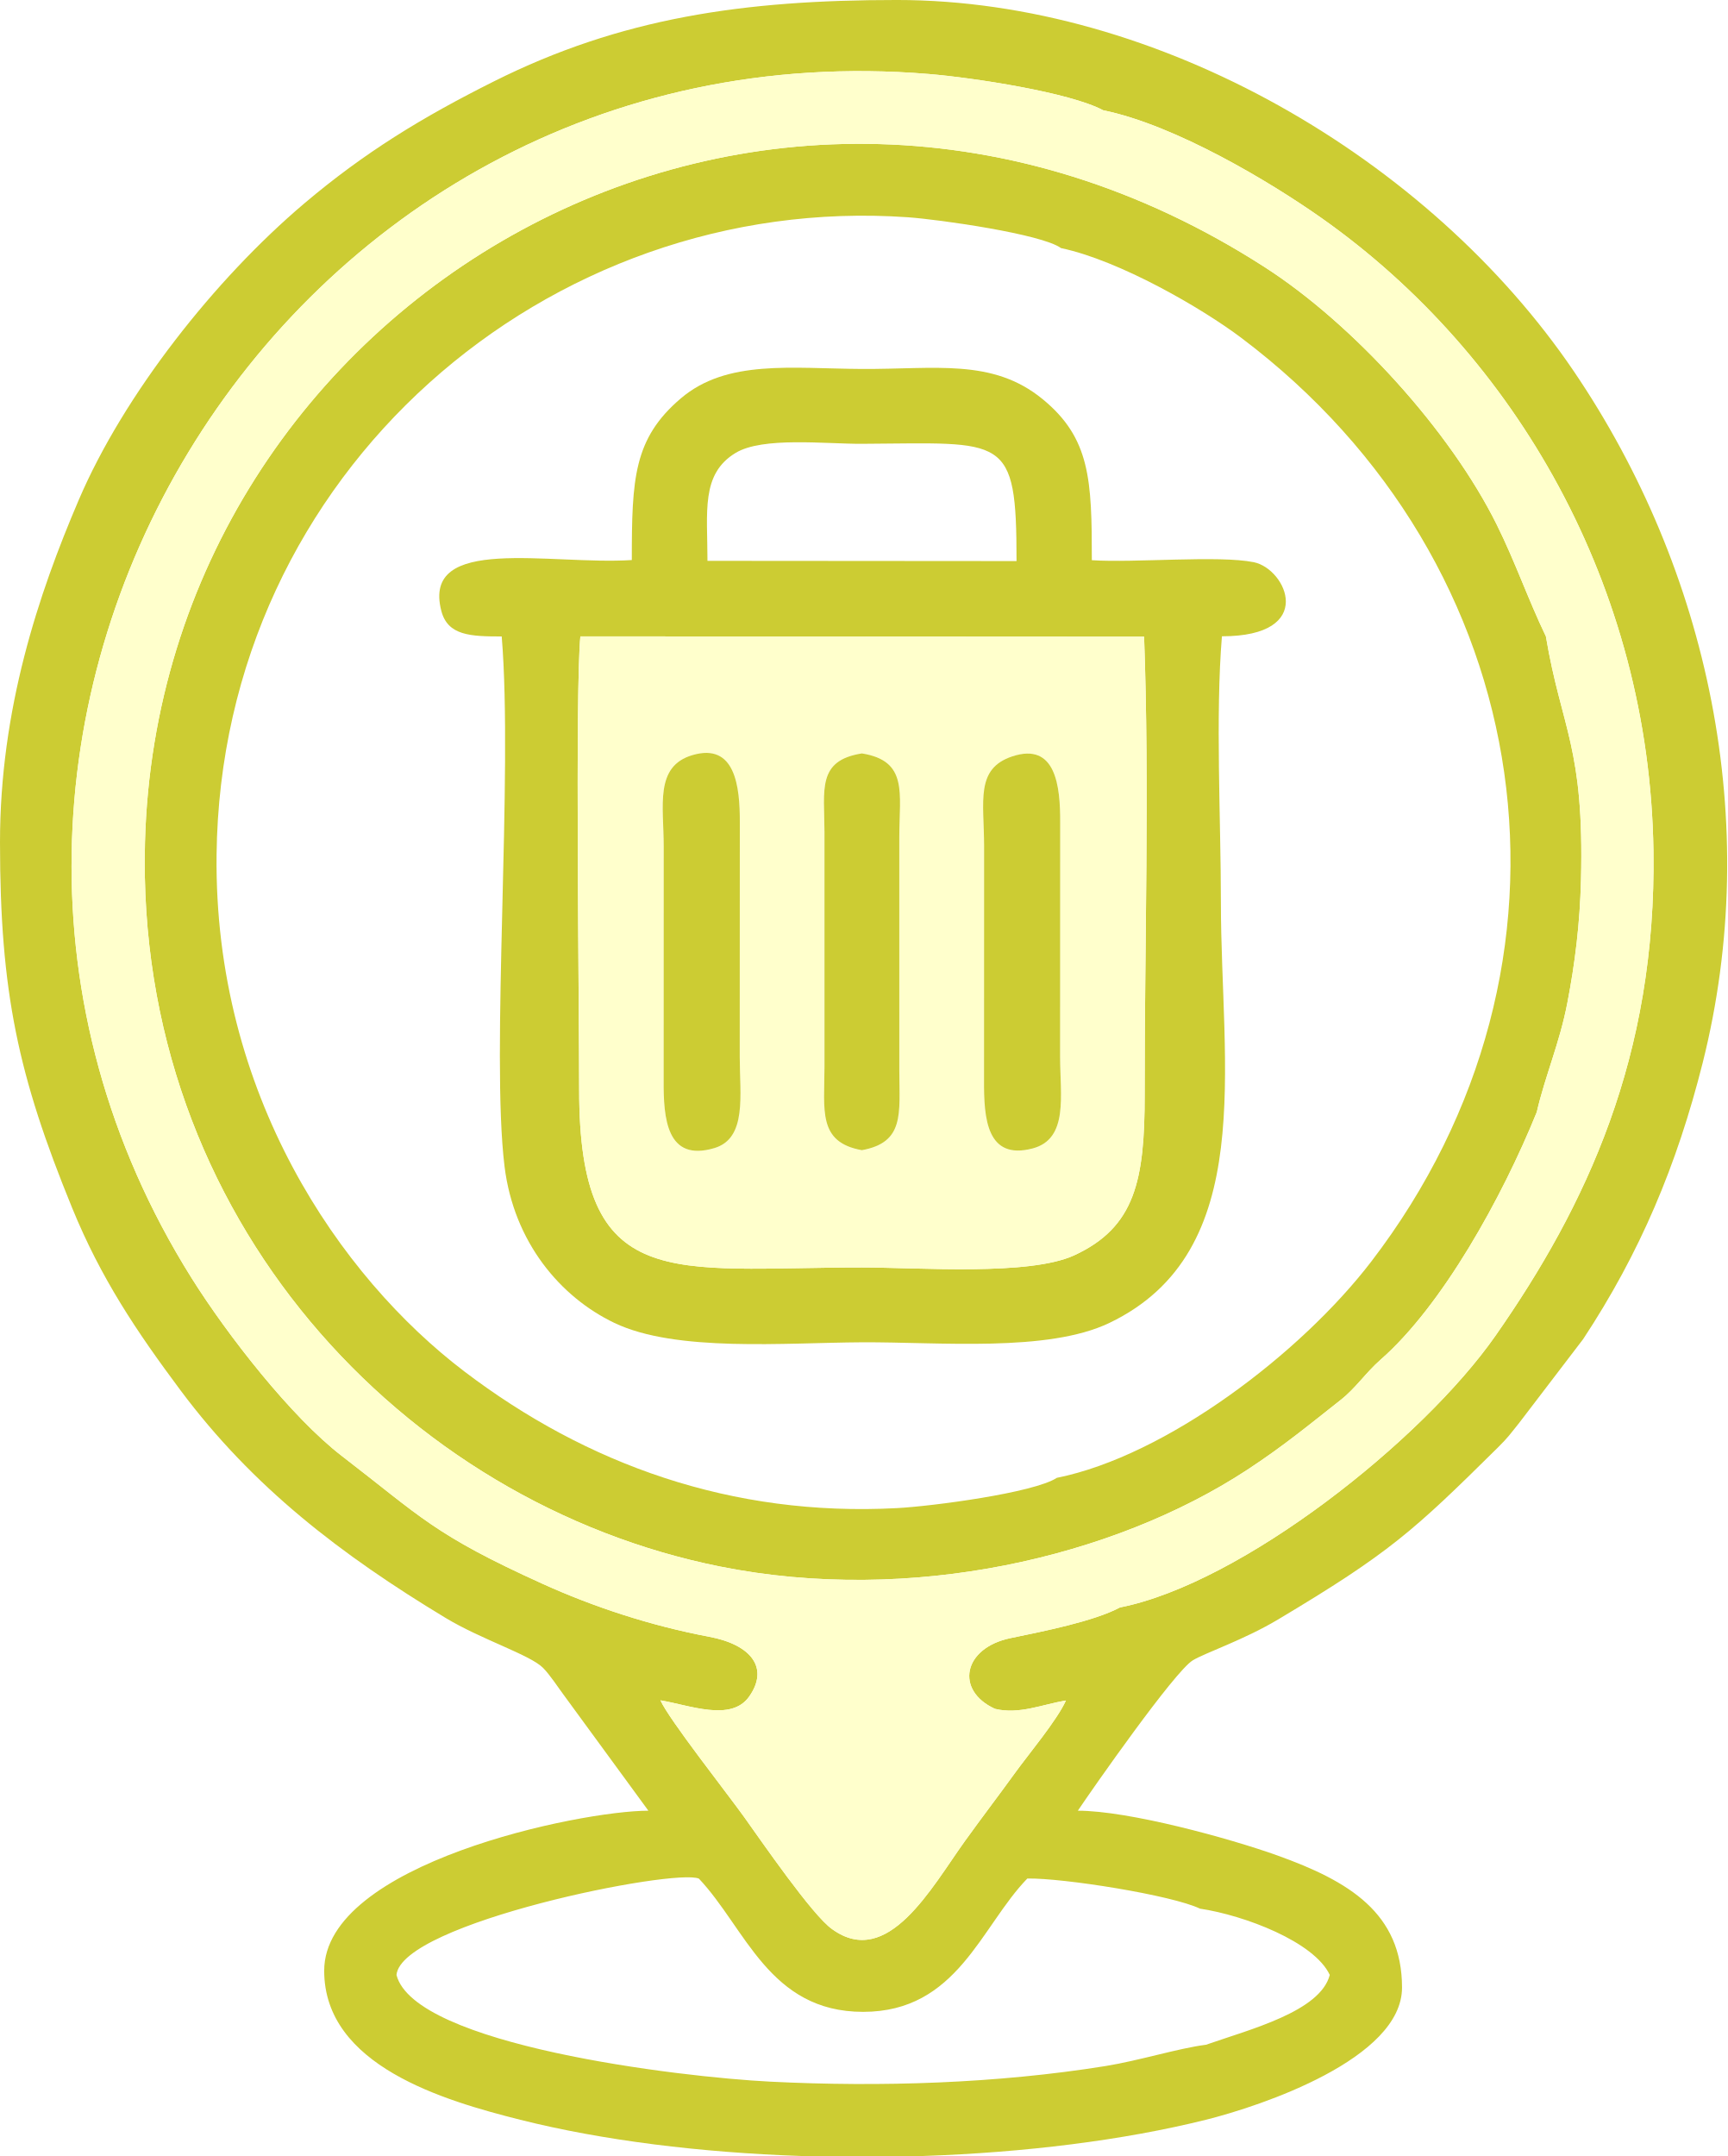
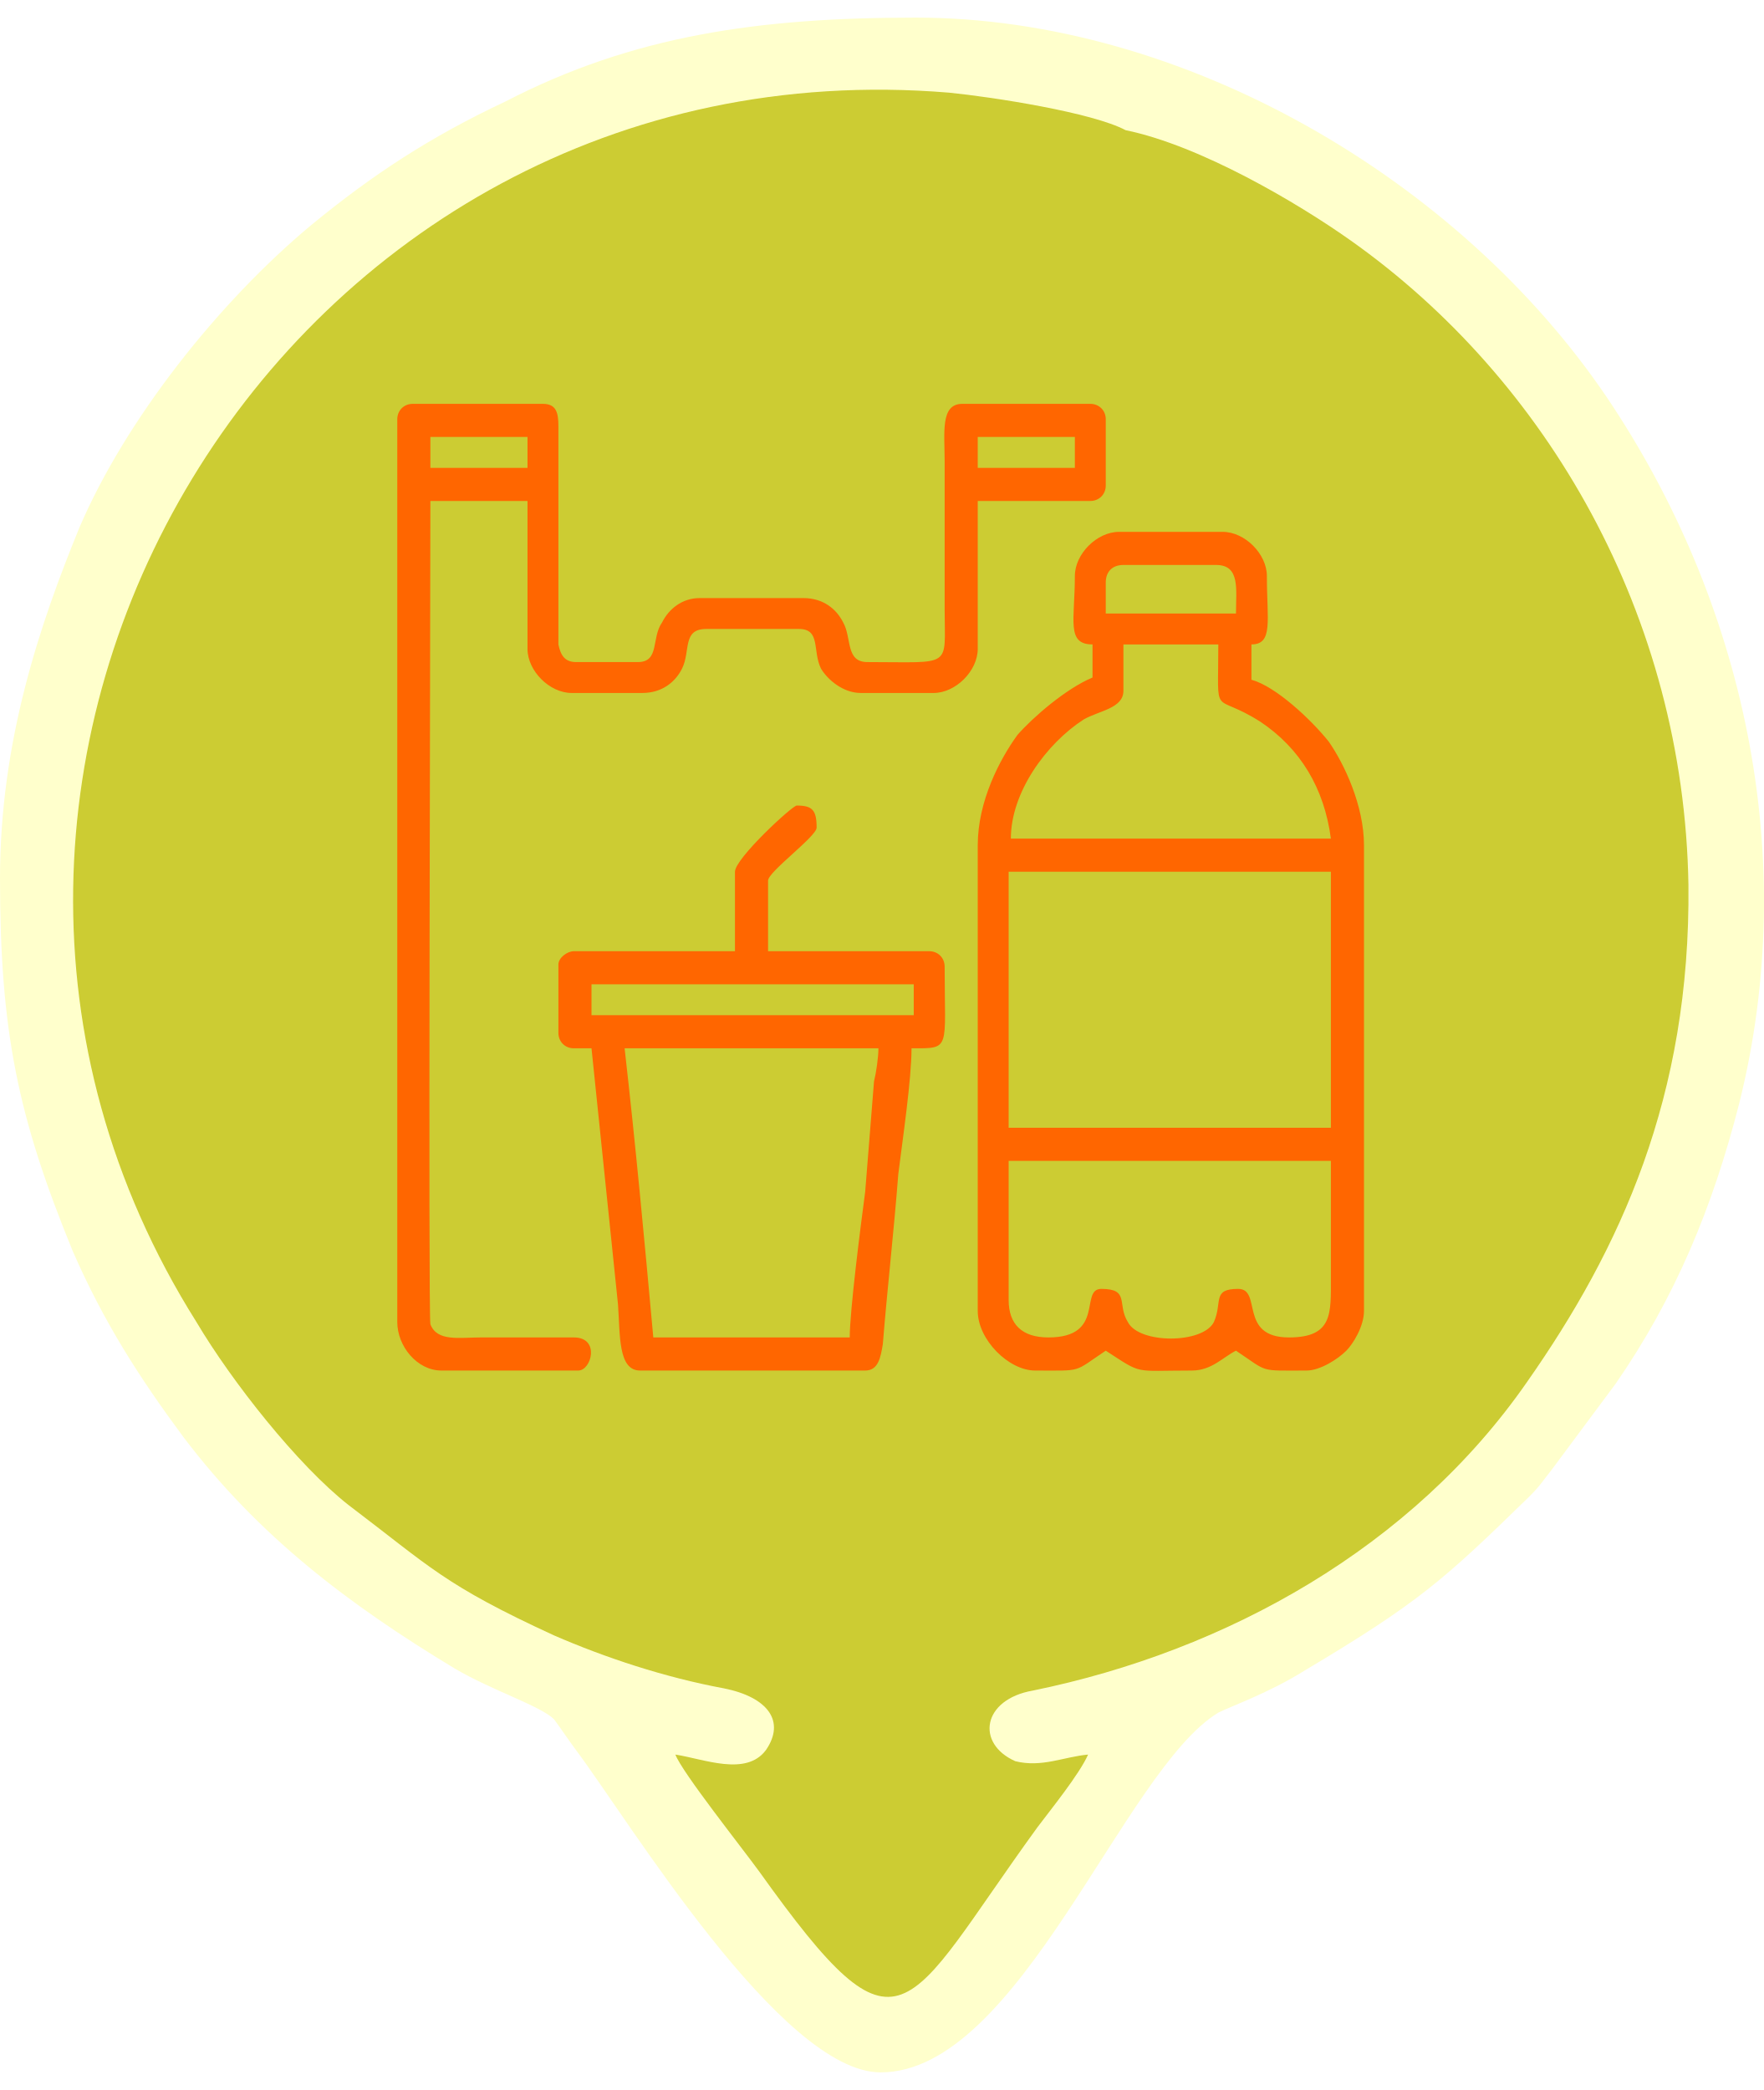
- <svg xmlns="http://www.w3.org/2000/svg" xml:space="preserve" width="41.331mm" height="51.585mm" version="1.1" style="shape-rendering:geometricPrecision; text-rendering:geometricPrecision; image-rendering:optimizeQuality; fill-rule:evenodd; clip-rule:evenodd" viewBox="0 0 1501.01 1873.4">
+ <svg xmlns="http://www.w3.org/2000/svg" xml:space="preserve" width="27px" height="32px" version="1.1" style="shape-rendering:geometricPrecision; text-rendering:geometricPrecision; image-rendering:optimizeQuality; fill-rule:evenodd; clip-rule:evenodd" viewBox="0 0 7.99 9.31">
  <defs>
    <style type="text/css">
   
-     .fil0 {fill:#CCCC33}
-     .fil1 {fill:#FFFFCC}
+     .fil1 {fill:#CCCC33}
+     .fil2 {fill:#FF6600}
+     .fil0 {fill:#FFFFCC}
   
  </style>
  </defs>
  <g id="Layer_x0020_1">
-     <path class="fil0" d="M1042.84 1658.47c38.62,5.76 99.32,28.8 112.8,57.6 -8.23,31.76 -69.18,47.24 -107.56,60.66 -23.68,2.98 -58.1,13.8 -87.19,18.48 -94.39,15.21 -196.21,18.37 -291.29,13.6 -80.41,-4.04 -309.45,-31.93 -325.04,-92.74 4.32,-45.29 242.25,-92.98 262.84,-83.67 40.58,42.94 61.05,115.75 142.7,115.75 81.94,-0.01 102.19,-74.1 142.7,-115.86 31.26,-0.55 125.75,14.48 150.05,26.18zm-240.48 214.93l-105.97 0c-87.45,-3 -172.59,-13.45 -244.16,-31.45 -66.51,-16.72 -170.49,-47.04 -170.49,-129.55 0,-93.16 222.56,-139.04 281.74,-139.04l-72.65 -99.32c-5.85,-7.8 -12.82,-18.74 -19.01,-24.9 -11.33,-11.28 -53.64,-24.59 -84.7,-43.36 -90.37,-54.6 -167.32,-113.33 -230.31,-197.79 -38.06,-51.03 -69.01,-97.01 -94.1,-158.37 -46.83,-114.56 -62.71,-187.11 -62.71,-317.83 0,-115.47 33.26,-215.23 68.46,-297.44 39.23,-91.62 118.4,-191.96 196.06,-257.65 52.31,-44.24 102.25,-74.74 164.75,-106.01 110.25,-55.17 216.46,-70.7 350.09,-70.7 226.94,0 462.79,137.46 588.41,322.68 116.96,172.45 164.51,391.94 111.94,600.87 -22.4,89.01 -54.55,165.27 -103.88,240.06l-55.45 72.62c-7.75,9.61 -9.42,12.44 -18.67,21.58 -73.45,72.62 -94.1,91.55 -190.93,149.36 -30.03,17.93 -63.38,28.97 -74.21,35.56 -15.89,9.67 -87.33,111.9 -99.88,130.64 44.22,0 131.56,23.91 173.35,38.87 62.27,22.3 108.39,50.07 108.39,114.8 0,61.84 -122.24,102.87 -170.5,114.9 -72.03,17.94 -157.68,28.45 -245.57,31.46zm170.94 -476.65c-22.69,12.07 -66.58,20.74 -95.08,26.64 -41.43,8.57 -48.42,45.54 -13.54,61.47 21.01,5.14 41.12,-3.88 61.67,-7.25 -7.63,17.02 -32.65,46.87 -44.34,63.05 -14.49,20.08 -27.98,37.57 -43.41,59.04 -29.16,40.57 -67.14,111.43 -115.32,76.66 -17.17,-11.82 -61.94,-77.09 -76.97,-98.05 -14.76,-20.57 -65.02,-84.36 -72.34,-100.83 24.78,3.96 61.29,19.06 77.07,-3.26 17.57,-24.84 1.94,-45.12 -34.82,-52.03 -51.16,-9.63 -100.73,-26.08 -144.6,-45.94 -94.99,-43.01 -105.58,-58.14 -174.44,-111.03 -43.8,-33.64 -99.46,-104.9 -130.72,-154.75 -295.47,-471.14 74.27,-1092.9 640.44,-1046.19 38.92,3.21 122.88,16.04 151.77,31.52 62.91,12.83 145.84,62.59 190.51,94.17 167.94,118.76 284.32,319.53 287.75,549.12 2.67,179.07 -58.42,308.68 -137.25,421.52 -63.63,91.06 -220.35,215.13 -326.37,236.14z" />
-     <path class="fil0" d="M918.42 1284.14c-19.95,13.04 -108.26,24.67 -139,26.3 -143.6,7.64 -269.66,-38.04 -375.84,-118.72 -108.32,-82.3 -217.69,-241.12 -215.37,-448.95 3.73,-332.91 288.72,-575.84 600.71,-553.99 27.2,1.91 116.51,14.58 133.15,26.79 51.09,10.8 122.5,52.27 156.55,77.9 260.37,195.94 311.61,543.84 112.93,802.92 -61.11,79.69 -178.04,168.65 -273.14,187.74zm417.1 -317.78c7.13,-31.07 19.83,-59.96 26.51,-94.56 6.85,-35.42 10.97,-69.33 11.93,-107.08 2.95,-115.97 -16.91,-130.96 -30.51,-211.79 -15.35,-31.84 -26.58,-64.63 -42.78,-97.23 -40.45,-81.42 -124.27,-173.73 -201.21,-223.34 -437.8,-282.26 -960.8,29.23 -973.45,499.27 -8.78,326.47 225.07,574.54 499.88,629.58 165.82,33.21 341.81,-8.05 457.63,-83.8 31.97,-20.91 54.65,-39.77 81.69,-61.04 13,-10.22 21.87,-23.79 34.58,-34.91 53.4,-46.71 105.63,-140.76 135.73,-215.1z" />
-     <path class="fil1" d="M864.69 1484.86c-34.89,-15.93 -27.9,-52.9 13.54,-61.47 28.5,-5.89 72.39,-14.57 95.08,-26.64 106.02,-21.01 262.74,-145.07 326.37,-236.14 78.84,-112.84 139.93,-242.44 137.25,-421.52 -3.43,-229.59 -119.81,-430.36 -287.75,-549.12 -44.66,-31.58 -127.6,-81.34 -190.51,-94.17 -28.89,-15.47 -112.85,-28.31 -151.77,-31.52 -566.17,-46.71 -935.91,575.05 -640.44,1046.19 31.26,49.85 86.92,121.11 130.72,154.75 68.86,52.9 79.44,68.02 174.44,111.03 43.87,19.87 93.44,36.32 144.6,45.94 36.76,6.91 52.39,27.19 34.82,52.03 -15.78,22.32 -52.29,7.22 -77.07,3.26 7.33,16.47 57.58,80.26 72.34,100.83 15.04,20.96 59.8,86.23 76.97,98.05 48.19,34.77 86.16,-36.09 115.32,-76.66 15.43,-21.47 28.92,-38.96 43.41,-59.04 11.69,-16.19 36.71,-46.04 44.34,-63.05 -20.55,3.36 -40.66,12.38 -61.67,7.25zm470.83 -518.49c-30.1,74.34 -82.32,168.39 -135.73,215.1 -12.71,11.11 -21.58,24.69 -34.58,34.91 -27.05,21.27 -49.72,40.12 -81.69,61.04 -115.82,75.75 -291.81,117.01 -457.63,83.8 -274.82,-55.03 -508.67,-303.11 -499.88,-629.58 12.65,-470.04 535.65,-781.53 973.45,-499.27 76.94,49.61 160.76,141.93 201.21,223.34 16.2,32.6 27.43,65.39 42.78,97.23 13.6,80.83 33.47,95.82 30.51,211.79 -0.96,37.75 -5.08,71.66 -11.93,107.08 -6.69,34.6 -19.39,63.49 -26.51,94.56z" />
-     <path class="fil0" d="M994.28 553.25c4.75,129.6 0.4,267.1 0.5,397.6 0.06,74.5 -8.15,115.44 -61.13,139.89 -39.19,18.08 -134.63,10.6 -184.62,10.59 -165.72,-0.06 -245.78,24.14 -245.7,-154.55 0.03,-71.18 -3.57,-346.46 1.05,-393.82l489.9 0.28zm-379.45 -65.93c0,-42.76 -5.83,-75.3 24.31,-93.69 23.58,-14.39 78.05,-7.82 109.9,-7.99 124.72,-0.66 134.38,-9.11 134.38,101.89l-268.6 -0.2zm-65.75 -0.69c-70.78,4.62 -182.9,-22.56 -165.54,44.2 5.59,21.5 25.42,22.2 52.47,22.21 10.02,120.04 -9.58,362.83 2.47,460.55 8.08,65.54 48.3,113.4 95.48,135.94 53.59,25.6 147.98,17.18 215.09,16.82 67.24,-0.36 161.34,8.96 215.15,-16.87 129.2,-61.99 96.82,-222.49 96.82,-365.34 0,-71.63 -4.82,-161.88 0.89,-231.25 82.81,-0.02 56.08,-58.62 27.69,-64.38 -30.45,-6.17 -103.54,0.71 -140.74,-1.74 0,-69.64 -1.23,-106.09 -43.03,-140.16 -43.46,-35.43 -93.11,-25.67 -156.79,-26.01 -61.1,-0.33 -117.31,-8.53 -157.36,25.55 -41.14,35 -42.6,70.03 -42.6,140.47z" />
-     <path class="fil1" d="M601.65 656.16c37.11,-11.03 41.47,26.73 41.28,58.78l-0.07 203.38c0.03,33.09 6.51,70.79 -22.07,79.29 -41.48,12.33 -44.24,-25.8 -44.06,-58.95l0.06 -203.32c-0.03,-35.41 -7.98,-69.42 24.85,-79.18zm278.09 1.07c37.72,-12.49 41.79,25.55 41.6,57.76l-0.07 203.33c0.03,33.55 7.51,71.3 -23.86,79.58 -40.05,10.57 -42.44,-26.34 -42.25,-59.19l0.06 -203.37c-0.03,-39.09 -7.84,-67.39 24.51,-78.11zm-130.72 -2.57c40.31,6.44 32.6,34.32 32.52,72.54l0.01 203.32c0.13,37.39 4.58,62.12 -32.53,68.9 -38.51,-6.9 -32.57,-34.56 -32.49,-72.97l-0.01 -203.32c-0.13,-37.1 -6.61,-62.28 32.5,-68.47zm0 446.66c50,0.01 145.43,7.49 184.62,-10.59 52.99,-24.45 61.19,-65.39 61.13,-139.89 -0.11,-130.5 4.25,-268 -0.5,-397.6l-489.9 -0.28c-4.62,47.36 -1.02,322.64 -1.05,393.82 -0.08,178.68 79.98,154.49 245.7,154.55z" />
-     <path class="fil0" d="M601.65 656.16c-32.83,9.76 -24.88,43.78 -24.85,79.18l-0.06 203.32c-0.19,33.15 2.57,71.28 44.06,58.95 28.58,-8.5 22.1,-46.2 22.07,-79.29l0.07 -203.38c0.19,-32.05 -4.17,-69.8 -41.28,-58.78z" />
-     <path class="fil0" d="M879.74 657.23c-32.35,10.71 -24.55,39.02 -24.51,78.11l-0.06 203.37c-0.19,32.85 2.2,69.76 42.25,59.19 31.36,-8.28 23.89,-46.02 23.86,-79.58l0.07 -203.33c0.19,-32.21 -3.89,-70.24 -41.6,-57.76z" />
-     <path class="fil0" d="M749.02 999.42c37.1,-6.77 32.66,-31.5 32.53,-68.9l-0.01 -203.32c0.08,-38.22 7.79,-66.1 -32.52,-72.54 -39.1,6.19 -32.62,31.36 -32.5,68.47l0.01 203.32c-0.08,38.41 -6.02,66.07 32.49,72.97z" />
+     <path class="fil0" d="M3.99 9.31c0.63,0 1.1,-1.37 1.53,-1.63 0.06,-0.03 0.23,-0.09 0.39,-0.19 0.52,-0.31 0.63,-0.41 1.02,-0.79 0.05,-0.05 0.06,-0.07 0.1,-0.12l0.29 -0.39c0.27,-0.39 0.44,-0.8 0.56,-1.27 0.28,-1.12 0.02,-2.28 -0.6,-3.2 -0.67,-0.99 -1.92,-1.72 -3.13,-1.72 -0.71,0 -1.28,0.08 -1.86,0.38 -0.34,0.16 -0.6,0.33 -0.88,0.56 -0.42,0.35 -0.84,0.88 -1.05,1.37 -0.18,0.44 -0.36,0.97 -0.36,1.59 0,0.69 0.08,1.08 0.33,1.69 0.14,0.32 0.3,0.57 0.5,0.84 0.34,0.45 0.75,0.76 1.23,1.05 0.17,0.1 0.39,0.17 0.45,0.23 0.03,0.04 0.07,0.1 0.1,0.14 0.24,0.32 0.93,1.46 1.38,1.46z" />
+     <path class="fil1" d="M4.68 7.58c-0.23,0.04 -0.26,0.24 -0.08,0.32 0.12,0.03 0.22,-0.02 0.33,-0.03 -0.04,0.09 -0.17,0.25 -0.23,0.33 -0.61,0.84 -0.61,1.11 -1.26,0.2 -0.08,-0.11 -0.35,-0.45 -0.38,-0.53 0.13,0.02 0.32,0.1 0.41,-0.02 0.09,-0.13 0.01,-0.24 -0.19,-0.28 -0.27,-0.05 -0.54,-0.14 -0.77,-0.24 -0.5,-0.23 -0.56,-0.31 -0.93,-0.59 -0.23,-0.18 -0.53,-0.56 -0.69,-0.83 -1.58,-2.51 0.39,-5.82 3.41,-5.57 0.2,0.02 0.65,0.09 0.8,0.17 0.34,0.07 0.78,0.33 1.02,0.5 0.89,0.63 1.51,1.7 1.53,2.92 0.01,0.96 -0.31,1.65 -0.73,2.25 -0.52,0.75 -1.36,1.22 -2.24,1.4z" />
+     <g id="_899577824">
+       <path class="fil2" d="M5.01 2.56c0,-0.05 0.03,-0.08 0.08,-0.08l0.42 0c0.11,0 0.09,0.11 0.09,0.22l-0.59 0 0 -0.14zm0.08 0.28l0 0.21c0,0.08 -0.11,0.09 -0.18,0.13 -0.17,0.11 -0.33,0.33 -0.33,0.54 0.48,0 0.97,0 1.45,0 -0.03,-0.23 -0.14,-0.41 -0.32,-0.53 -0.22,-0.14 -0.19,0 -0.19,-0.35l-0.43 0zm-0.14 0.15l0 -0.15c-0.12,0 -0.08,-0.11 -0.08,-0.31 0,-0.1 0.1,-0.2 0.2,-0.2l0.47 0c0.1,0 0.2,0.1 0.2,0.2 0,0.2 0.03,0.31 -0.07,0.31l0 0.16c0.11,0.03 0.27,0.18 0.35,0.28 0.07,0.1 0.16,0.29 0.16,0.47 0,0.7 0,1.41 0,2.11 0,0.07 -0.05,0.15 -0.08,0.18 -0.04,0.04 -0.12,0.09 -0.18,0.09 -0.22,0 -0.17,0.01 -0.32,-0.09 -0.06,0.03 -0.11,0.09 -0.2,0.09 -0.27,0 -0.22,0.02 -0.39,-0.09 -0.15,0.1 -0.1,0.09 -0.32,0.09 -0.12,0 -0.26,-0.14 -0.26,-0.27l0 -2.11c0,-0.2 0.1,-0.39 0.18,-0.5 0.07,-0.08 0.22,-0.21 0.34,-0.26zm1.08 2.19l-1.46 0 0 0.63c0,0.11 0.06,0.17 0.18,0.17 0.26,0 0.14,-0.22 0.24,-0.22 0.13,0 0.07,0.07 0.12,0.15 0.05,0.1 0.34,0.1 0.39,0 0.04,-0.09 -0.01,-0.15 0.11,-0.15 0.11,0 0,0.22 0.23,0.22 0.2,0 0.19,-0.11 0.19,-0.27 0,-0.18 0,-0.35 0,-0.53zm0 -1.31c-0.48,0 -0.97,0 -1.46,0l0 1.16 1.46 0 0 -1.16z" />
+       <path class="fil2" d="M2.68 4.38l1.46 0 0 0.14 -1.46 0 0 -0.14zm0.15 0.29c0.05,0.44 0.09,0.87 0.13,1.31l0.89 0c0,-0.12 0.05,-0.51 0.07,-0.66l0.04 -0.5c0.01,-0.04 0.02,-0.11 0.02,-0.15l-1.15 0zm-0.15 0l-0.08 0c-0.04,0 -0.07,-0.03 -0.07,-0.07l0 -0.31c0,-0.03 0.04,-0.06 0.07,-0.06l0.73 0 0 -0.36c0,-0.06 0.26,-0.3 0.28,-0.3 0.07,0 0.09,0.02 0.09,0.1 0,0.04 -0.22,0.2 -0.22,0.24l0 0.32 0.73 0c0.04,0 0.07,0.03 0.07,0.07 0,0.38 0.03,0.37 -0.15,0.37 0,0.14 -0.04,0.41 -0.06,0.57 -0.02,0.26 -0.05,0.52 -0.07,0.77 -0.01,0.06 -0.02,0.12 -0.08,0.12l-1.02 0c-0.1,0 -0.09,-0.16 -0.1,-0.3 -0.04,-0.39 -0.08,-0.77 -0.12,-1.16z" />
+       <path class="fil2" d="M4.43 1.9l0.44 0 0 0.14 -0.44 0 0 -0.14zm-2.63 0.61l0 3.4c0,0.11 0.09,0.22 0.2,0.22l0.62 0c0.06,0 0.1,-0.15 -0.02,-0.15l-0.42 0c-0.1,0 -0.2,0.02 -0.23,-0.06 -0.01,-0.06 0,-3.16 0,-3.73l0.44 0 0 0.67c0,0.1 0.1,0.2 0.2,0.2l0.32 0c0.09,0 0.15,-0.05 0.18,-0.11 0.04,-0.08 0,-0.18 0.11,-0.18l0.42 0c0.1,0 0.06,0.1 0.1,0.18 0.03,0.05 0.1,0.11 0.18,0.11l0.33 0c0.1,0 0.2,-0.1 0.2,-0.2l0 -0.67 0.51 0c0.04,0 0.07,-0.03 0.07,-0.07l0 -0.3c0,-0.04 -0.03,-0.07 -0.07,-0.07l-0.58 0c-0.1,0 -0.08,0.13 -0.08,0.26l0 0.67c0,0.27 0.04,0.24 -0.35,0.24 -0.1,0 -0.07,-0.11 -0.11,-0.18 -0.03,-0.06 -0.09,-0.11 -0.18,-0.11l-0.47 0c-0.08,0 -0.14,0.05 -0.17,0.11 -0.05,0.07 -0.01,0.18 -0.11,0.18l-0.28 0c-0.05,0 -0.07,-0.03 -0.08,-0.08 0,-0.05 0,-0.12 0,-0.17l0 -0.82c0,-0.06 -0.01,-0.1 -0.07,-0.1l-0.59 0c-0.04,0 -0.07,0.03 -0.07,0.07l0 0.69zm0.15 -0.61l0.44 0 0 0.14 -0.44 0 0 -0.14z" />
+     </g>
  </g>
</svg>
